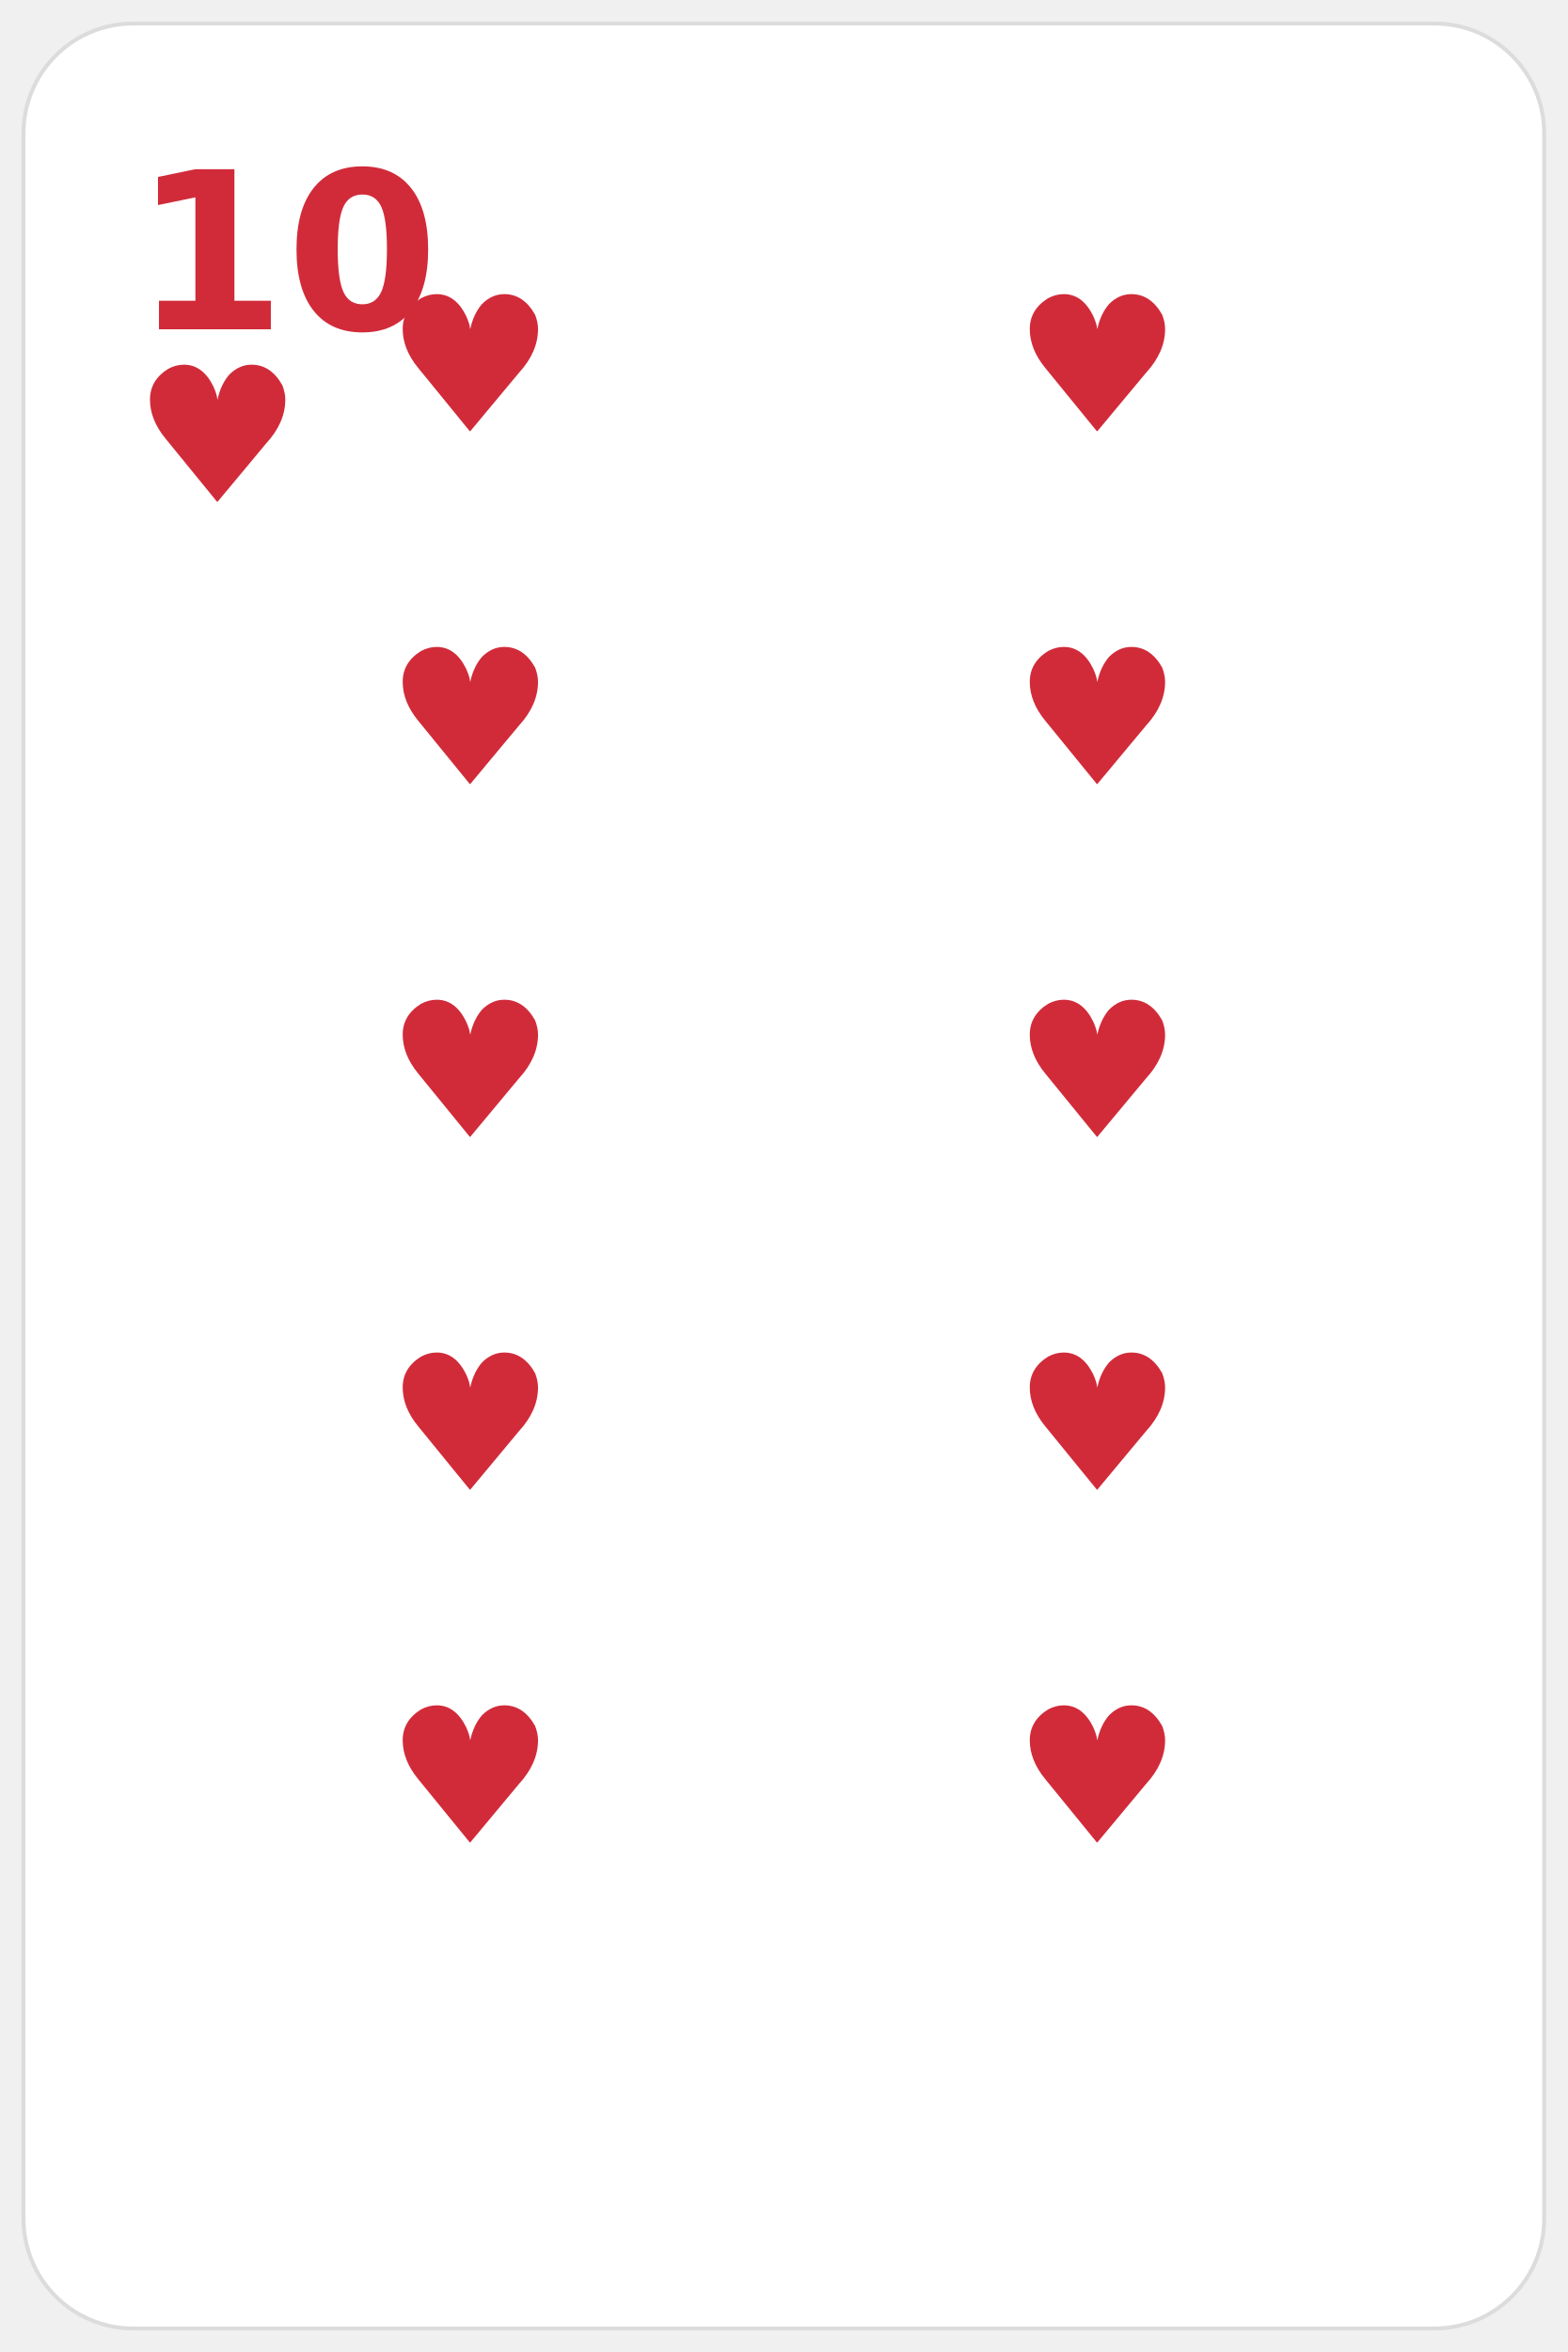
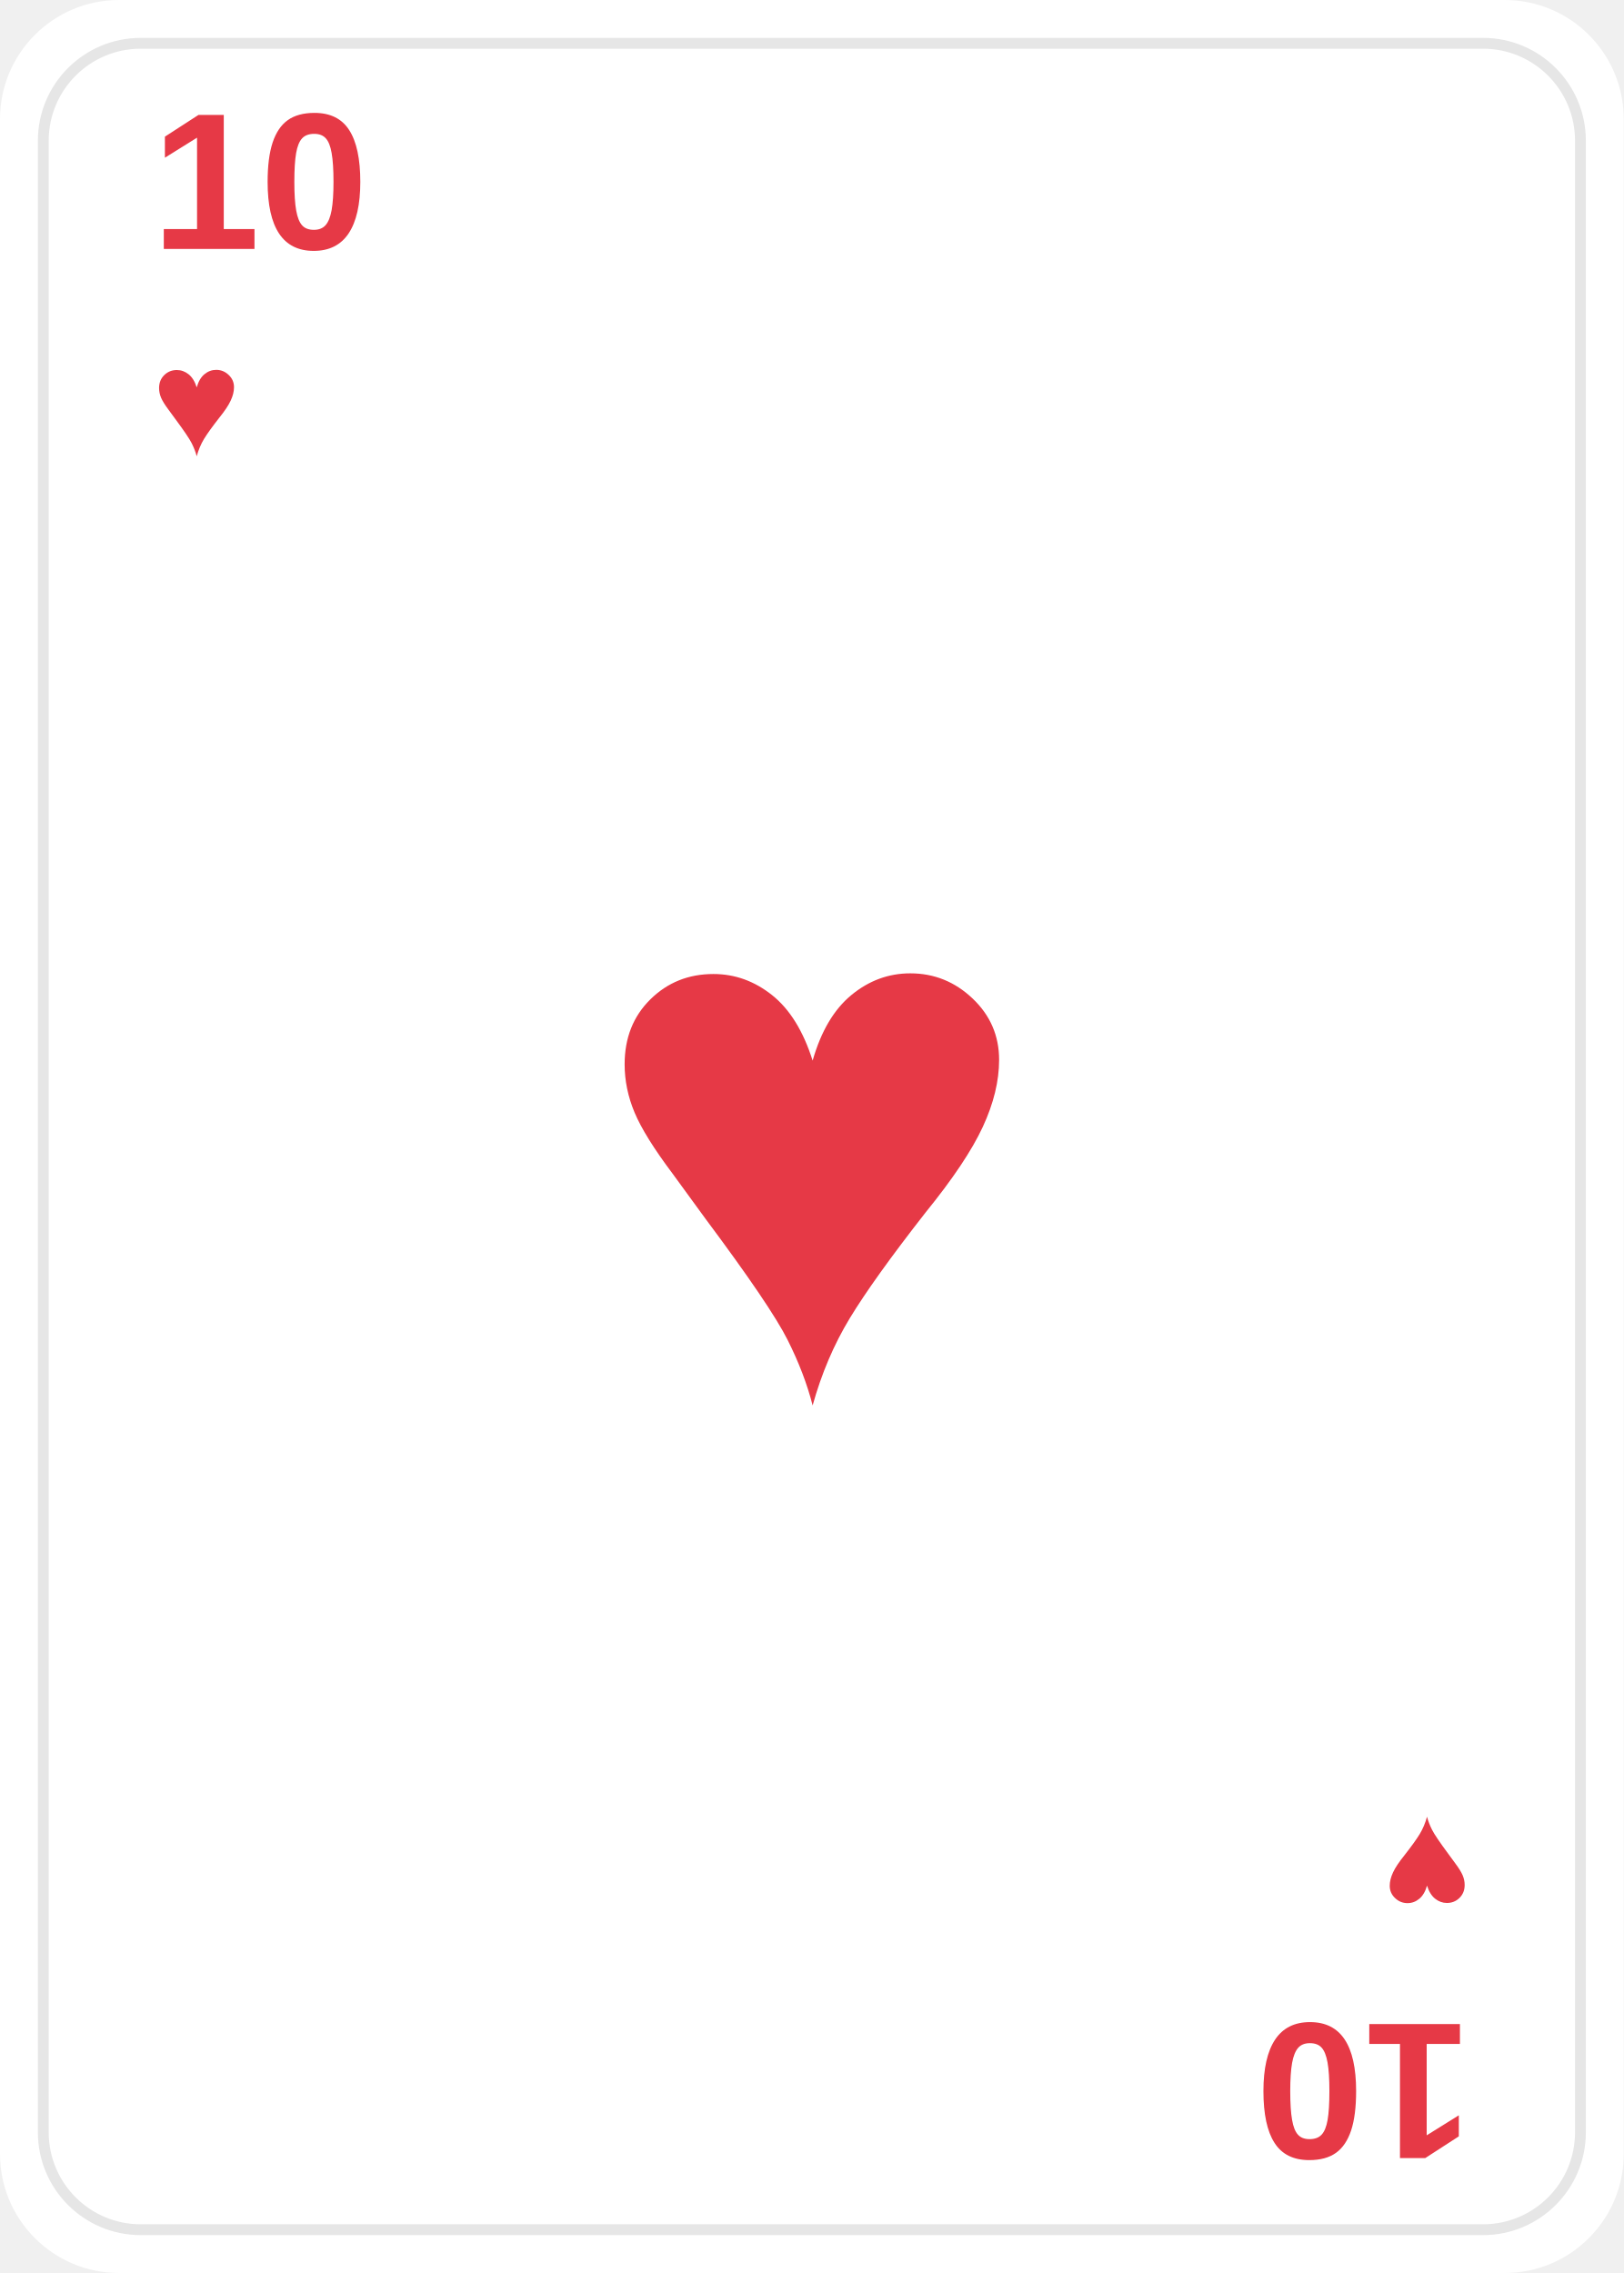
- <svg xmlns="http://www.w3.org/2000/svg" width="400" height="600" viewBox="0 0 400 600">
-   <rect x="6" y="6" width="388" height="588" rx="28" ry="28" fill="#ffffff" stroke="#dcdcdc" />
-   <text x="34" y="84" font-family="DejaVu Sans" font-weight="800" fill="#d12b3a" font-size="56">10</text>
-   <text x="34" y="128" font-family="DejaVu Sans" font-weight="700" fill="#d12b3a" font-size="48">♥</text>
-   <text x="120" y="110" font-family="DejaVu Sans" font-weight="800" fill="#d12b3a" font-size="48" text-anchor="middle">♥</text>
-   <text x="280" y="110" font-family="DejaVu Sans" font-weight="800" fill="#d12b3a" font-size="48" text-anchor="middle">♥</text>
-   <text x="120" y="200" font-family="DejaVu Sans" font-weight="800" fill="#d12b3a" font-size="48" text-anchor="middle">♥</text>
-   <text x="280" y="200" font-family="DejaVu Sans" font-weight="800" fill="#d12b3a" font-size="48" text-anchor="middle">♥</text>
-   <text x="120" y="290" font-family="DejaVu Sans" font-weight="800" fill="#d12b3a" font-size="48" text-anchor="middle">♥</text>
-   <text x="280" y="290" font-family="DejaVu Sans" font-weight="800" fill="#d12b3a" font-size="48" text-anchor="middle">♥</text>
-   <text x="120" y="380" font-family="DejaVu Sans" font-weight="800" fill="#d12b3a" font-size="48" text-anchor="middle">♥</text>
-   <text x="280" y="380" font-family="DejaVu Sans" font-weight="800" fill="#d12b3a" font-size="48" text-anchor="middle">♥</text>
-   <text x="120" y="470" font-family="DejaVu Sans" font-weight="800" fill="#d12b3a" font-size="48" text-anchor="middle">♥</text>
-   <text x="280" y="470" font-family="DejaVu Sans" font-weight="800" fill="#d12b3a" font-size="48" text-anchor="middle">♥</text>
+ <svg xmlns="http://www.w3.org/2000/svg" width="300" height="420" viewBox="0 0 300 420" xml:lang="en">
+   <rect width="300" height="420" rx="22" fill="#ffffff" />
+   <rect x="8" y="8" width="284" height="404" rx="18" fill="none" stroke="#e6e6e6" stroke-width="2" />
+   <text x="28" y="46" font-family="Arial, Helvetica, sans-serif" font-size="36" font-weight="700" fill="#E63946">
+     10
+   </text>
+   <text x="28" y="84" font-family="Arial, Helvetica, sans-serif" font-size="28" fill="#E63946">
+     ♥
+   </text>
+   <text x="50%" y="52%" font-family="Arial, Helvetica, sans-serif" font-size="140" font-weight="700" fill="#E63946" text-anchor="middle" dominant-baseline="middle">♥</text>
+   <g transform="translate(300,420) rotate(180)">
+     <text x="28" y="46" font-family="Arial, Helvetica, sans-serif" font-size="36" font-weight="700" fill="#E63946">
+       10
+     </text>
+     <text x="28" y="84" font-family="Arial, Helvetica, sans-serif" font-size="28" fill="#E63946">
+       ♥
+     </text>
+   </g>
</svg>
